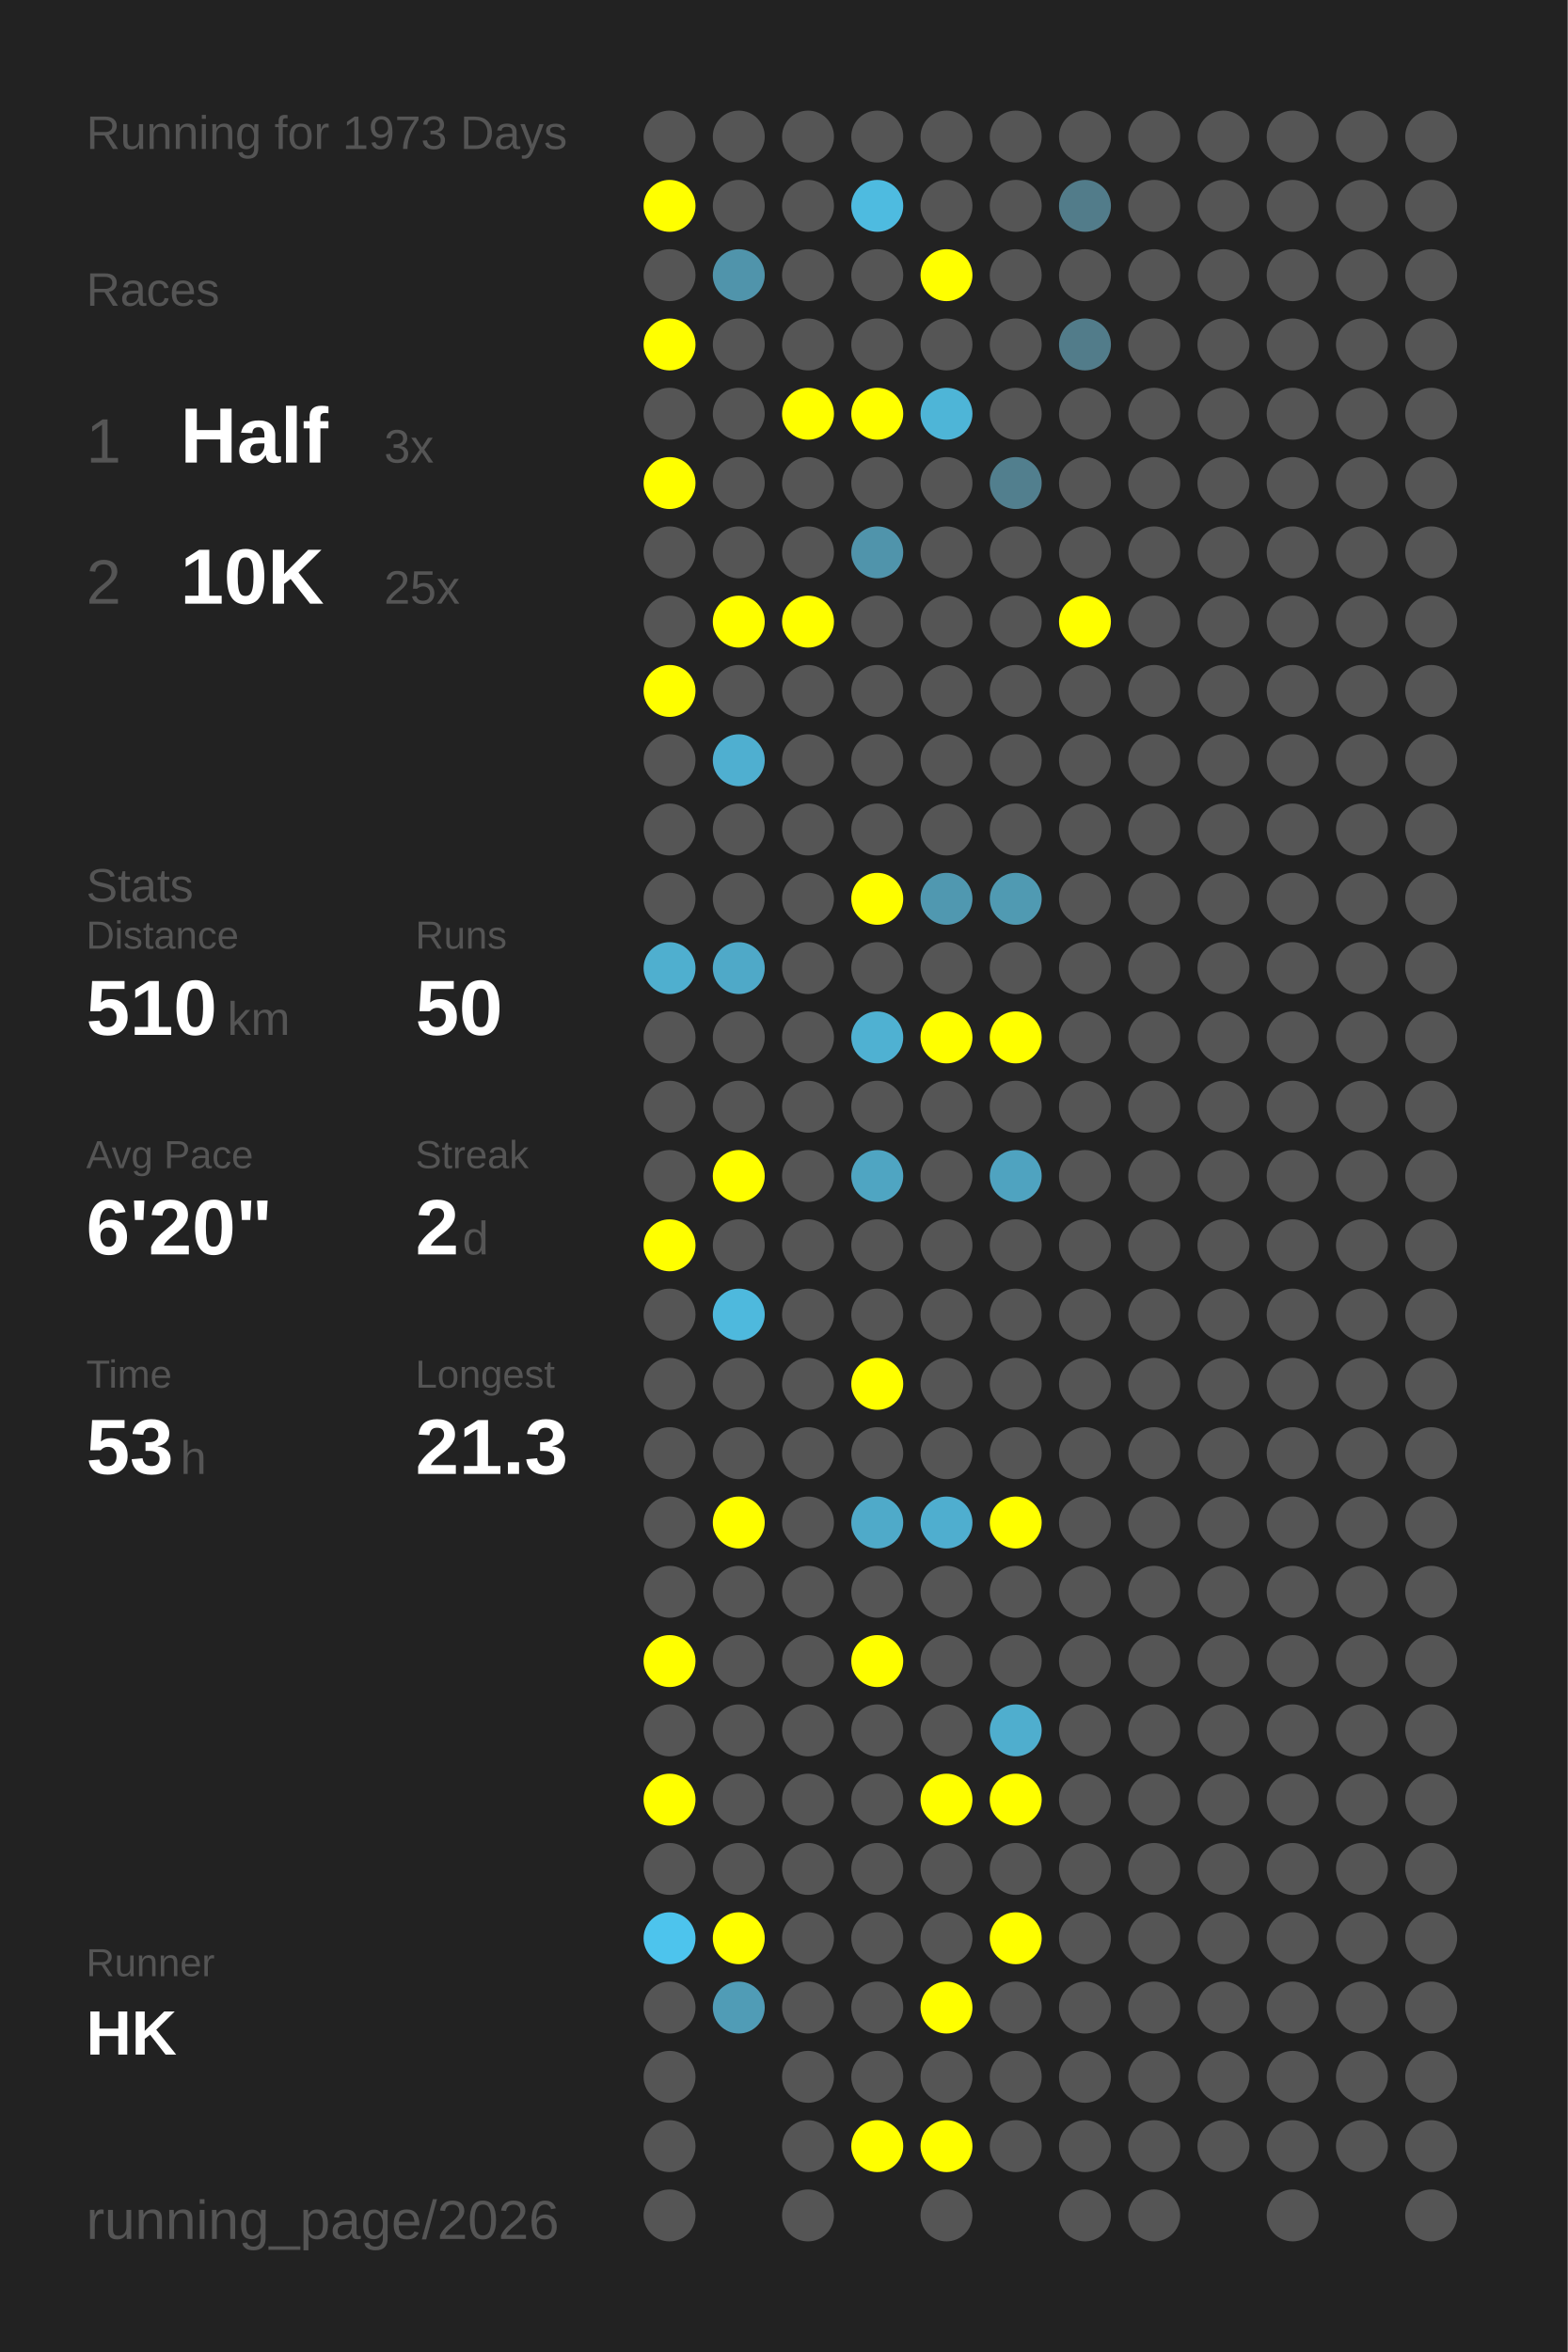
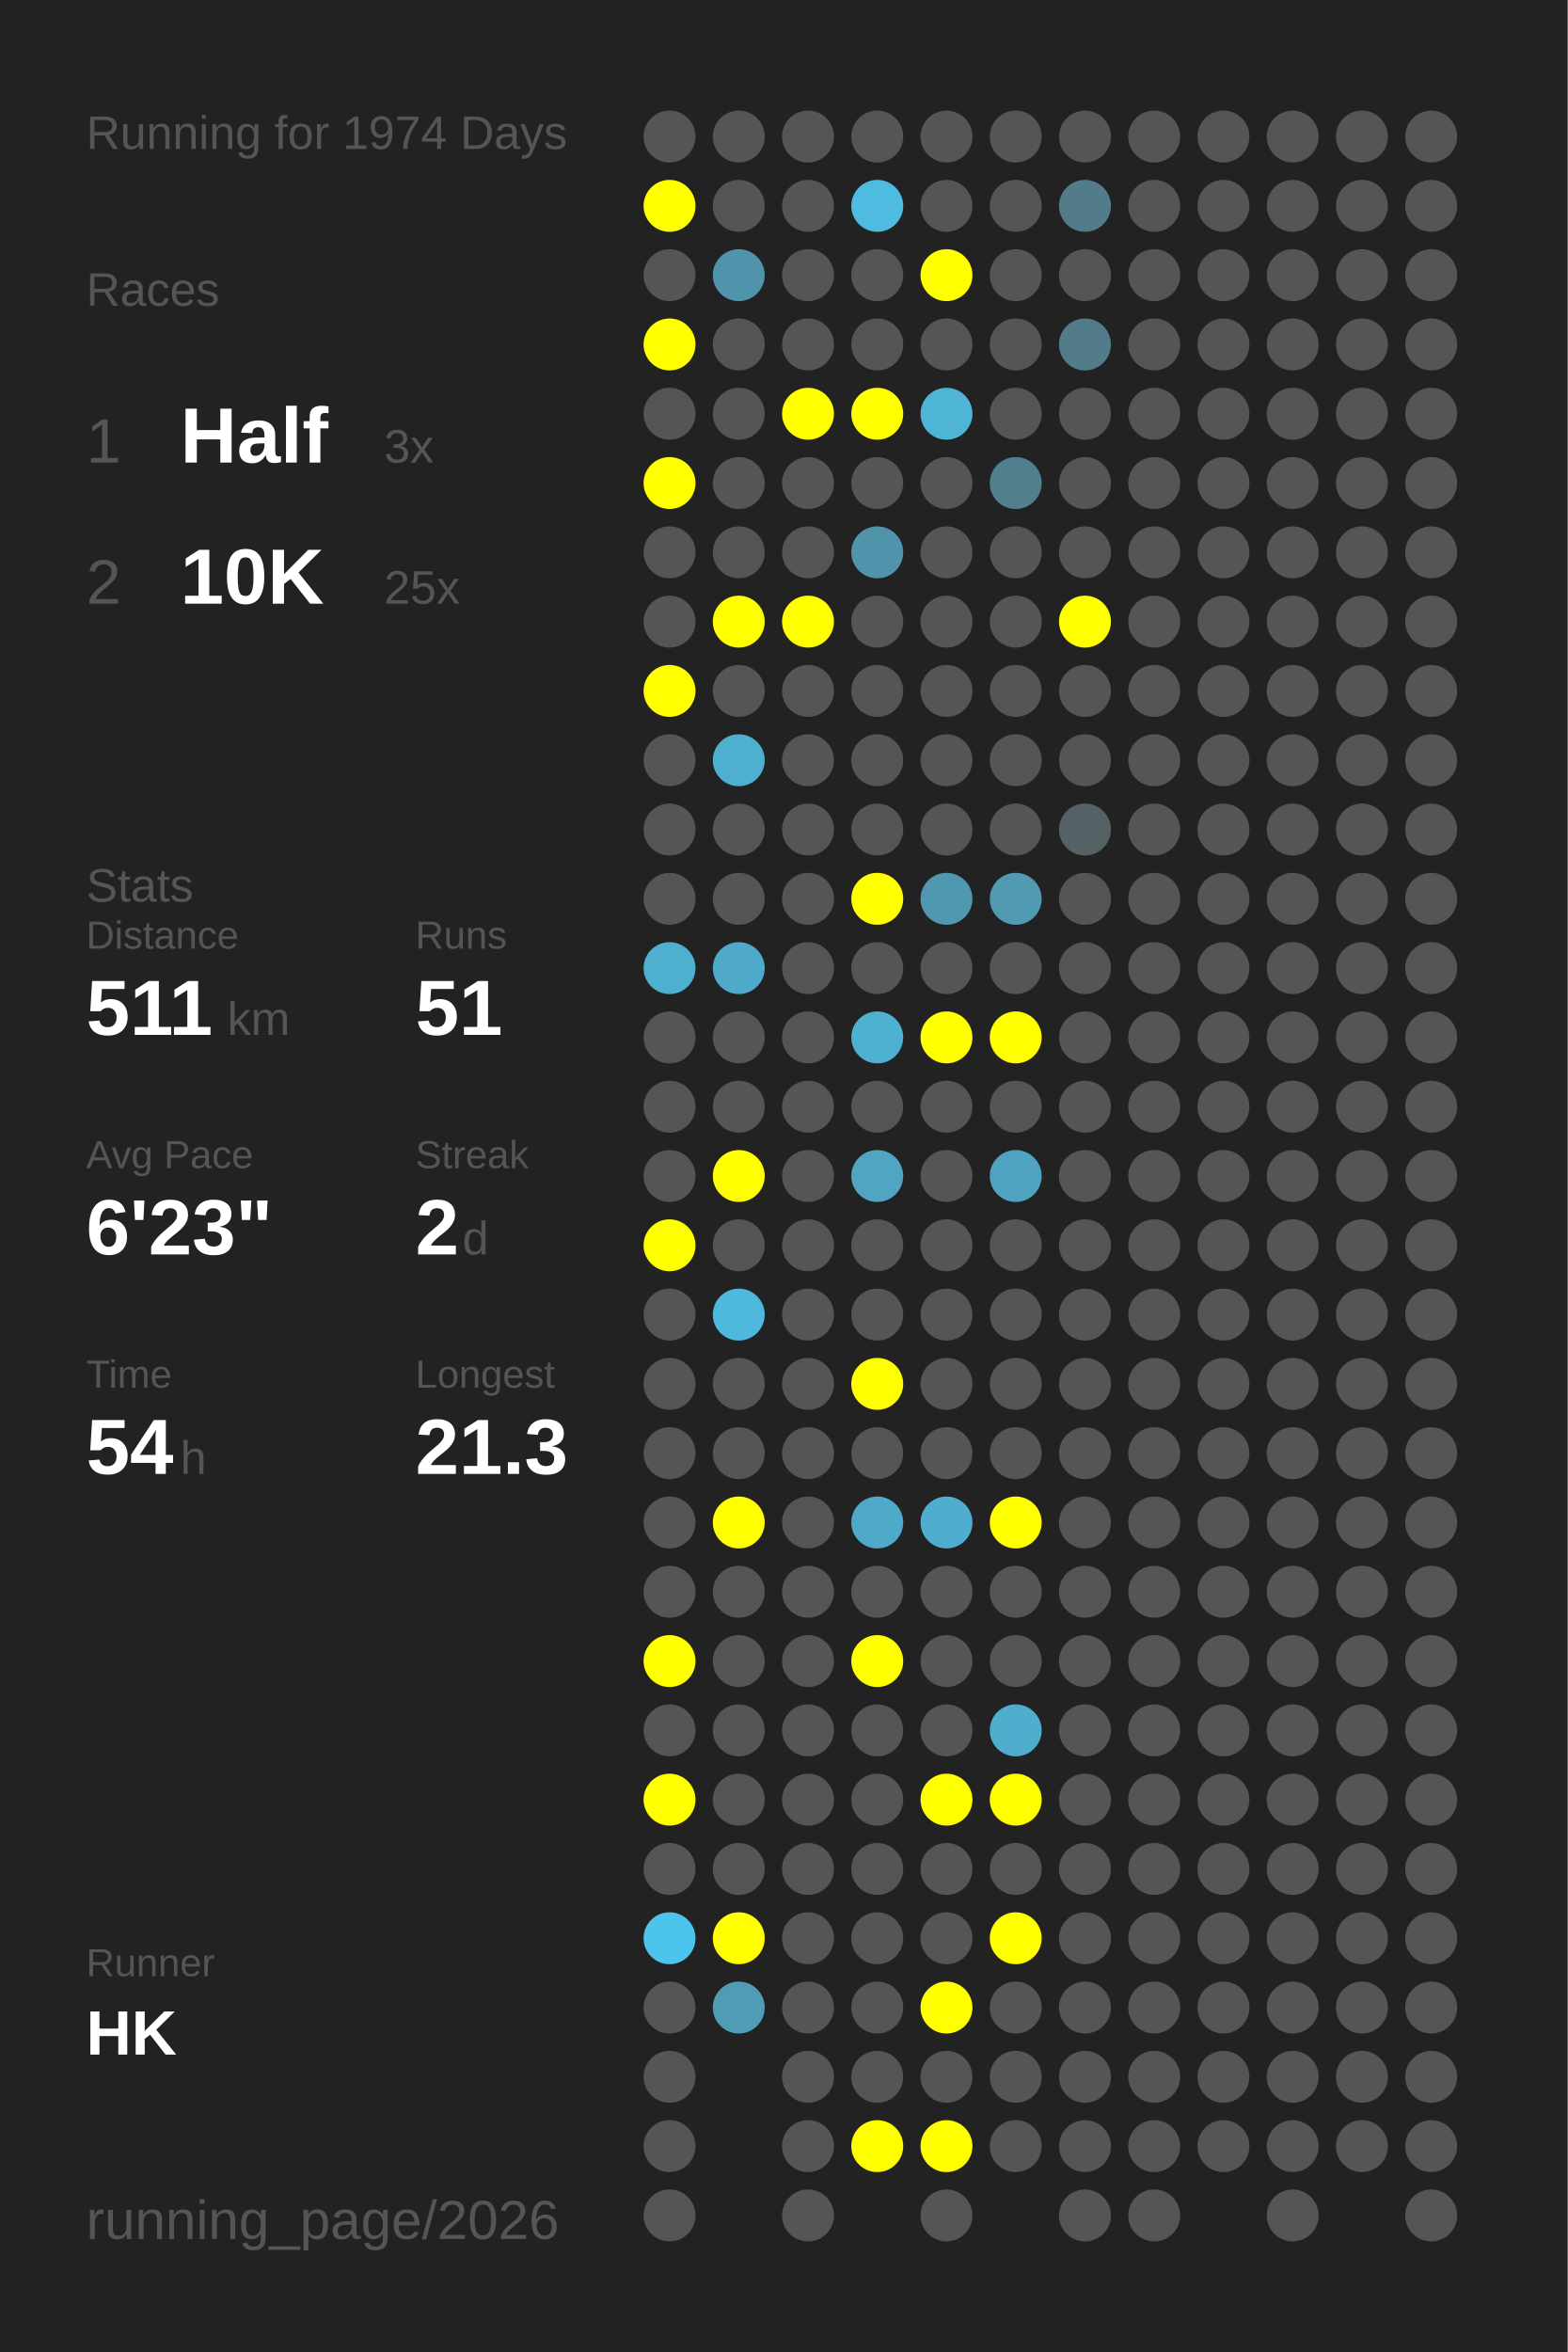
<svg xmlns="http://www.w3.org/2000/svg" baseProfile="full" height="300mm" version="1.1" viewBox="0,0,200,300" width="200mm">
  <defs />
  <rect fill="#222222" height="300" width="200" x="0" y="0" />
-   <text fill="#555555" style="font-size:6px; font-family:Arial;" x="11" y="19">Running for 1973 Days</text>
+   <text fill="#555555" style="font-size:6px; font-family:Arial;" x="11" y="19">Running for 1974 Days</text>
  <text fill="#555555" style="font-size:6px; font-family:Arial;" x="11" y="39">Races</text>
  <text fill="#555555" style="font-size:8px; font-family:Arial;" x="11" y="59">1</text>
  <text fill="#FFFFFF" style="font-size:10px; font-family:Arial; font-weight:bold;" x="23" y="59">Half</text>
  <text fill="#555555" style="font-size:6px; font-family:Arial;" x="49" y="59">3x</text>
  <text fill="#555555" style="font-size:8px; font-family:Arial;" x="11" y="77">2</text>
  <text fill="#FFFFFF" style="font-size:10px; font-family:Arial; font-weight:bold;" x="23" y="77">10K</text>
  <text fill="#555555" style="font-size:6px; font-family:Arial;" x="49" y="77">25x</text>
  <text fill="#555555" style="font-size:6px; font-family:Arial;" x="11" y="115">Stats</text>
  <text fill="#555555" style="font-size:5px; font-family:Arial;" x="11" y="121">Distance</text>
-   <text fill="#FFFFFF" style="font-size:10px; font-family:Arial; font-weight:bold;" x="11" y="132">510</text>
+   <text fill="#FFFFFF" style="font-size:10px; font-family:Arial; font-weight:bold;" x="11" y="132">511</text>
  <text fill="#555555" style="font-size:6px; font-family:Arial;" x="29" y="132">km</text>
  <text fill="#555555" style="font-size:5px; font-family:Arial;" x="53" y="121">Runs</text>
-   <text fill="#FFFFFF" style="font-size:10px; font-family:Arial; font-weight:bold;" x="53" y="132">50</text>
+   <text fill="#FFFFFF" style="font-size:10px; font-family:Arial; font-weight:bold;" x="53" y="132">51</text>
  <text fill="#555555" style="font-size:5px; font-family:Arial;" x="11" y="149">Avg Pace</text>
-   <text fill="#FFFFFF" style="font-size:10px; font-family:Arial; font-weight:bold;" x="11" y="160">6'20"</text>
+   <text fill="#FFFFFF" style="font-size:10px; font-family:Arial; font-weight:bold;" x="11" y="160">6'23"</text>
  <text fill="#555555" style="font-size:5px; font-family:Arial;" x="53" y="149">Streak</text>
  <text fill="#FFFFFF" style="font-size:10px; font-family:Arial; font-weight:bold;" x="53" y="160">2</text>
  <text fill="#555555" style="font-size:6px; font-family:Arial;" x="59" y="160">d</text>
  <text fill="#555555" style="font-size:5px; font-family:Arial;" x="11" y="177">Time</text>
-   <text fill="#FFFFFF" style="font-size:10px; font-family:Arial; font-weight:bold;" x="11" y="188">53</text>
+   <text fill="#FFFFFF" style="font-size:10px; font-family:Arial; font-weight:bold;" x="11" y="188">54</text>
  <text fill="#555555" style="font-size:6px; font-family:Arial;" x="23" y="188">h</text>
  <text fill="#555555" style="font-size:5px; font-family:Arial;" x="53" y="177">Longest</text>
  <text fill="#FFFFFF" style="font-size:10px; font-family:Arial; font-weight:bold;" x="53" y="188">21.3</text>
  <text fill="#555555" style="font-size:5px; font-family:Arial;" x="11" y="252.065">Runner</text>
  <text fill="#FFFFFF" style="font-size:8px; font-family:Arial; font-weight:bold;" x="11" y="262.065">HK</text>
  <text fill="#555555" style="font-size:7px; font-family:Arial;" x="11" y="285.581">running_page/2026</text>
  <circle cx="85.417" cy="17.419" fill="#555555" r="3.312" />
  <circle cx="85.417" cy="26.258" fill="#FFFF00" r="3.312" />
  <circle cx="85.417" cy="35.097" fill="#555555" r="3.312" />
  <circle cx="85.417" cy="43.935" fill="#FFFF00" r="3.312" />
  <circle cx="85.417" cy="52.774" fill="#555555" r="3.312" />
  <circle cx="85.417" cy="61.613" fill="#FFFF00" r="3.312" />
  <circle cx="85.417" cy="70.452" fill="#555555" r="3.312" />
  <circle cx="85.417" cy="79.29" fill="#555555" r="3.312" />
  <circle cx="85.417" cy="88.129" fill="#FFFF00" r="3.312" />
  <circle cx="85.417" cy="96.968" fill="#555555" r="3.312" />
  <circle cx="85.417" cy="105.806" fill="#555555" r="3.312" />
  <circle cx="85.417" cy="114.645" fill="#555555" r="3.312" />
  <circle cx="85.417" cy="123.484" fill="#4fafcf" r="3.312" />
  <circle cx="85.417" cy="132.323" fill="#555555" r="3.312" />
  <circle cx="85.417" cy="141.161" fill="#555555" r="3.312" />
  <circle cx="85.417" cy="150" fill="#555555" r="3.312" />
  <circle cx="85.417" cy="158.839" fill="#FFFF00" r="3.312" />
  <circle cx="85.417" cy="167.677" fill="#555555" r="3.312" />
  <circle cx="85.417" cy="176.516" fill="#555555" r="3.312" />
  <circle cx="85.417" cy="185.355" fill="#555555" r="3.312" />
  <circle cx="85.417" cy="194.194" fill="#555555" r="3.312" />
  <circle cx="85.417" cy="203.032" fill="#555555" r="3.312" />
  <circle cx="85.417" cy="211.871" fill="#FFFF00" r="3.312" />
  <circle cx="85.417" cy="220.71" fill="#555555" r="3.312" />
  <circle cx="85.417" cy="229.548" fill="#FFFF00" r="3.312" />
  <circle cx="85.417" cy="238.387" fill="#555555" r="3.312" />
  <circle cx="85.417" cy="247.226" fill="#4dc4ed" r="3.312" />
  <circle cx="85.417" cy="256.065" fill="#555555" r="3.312" />
  <circle cx="85.417" cy="264.903" fill="#555555" r="3.312" />
  <circle cx="85.417" cy="273.742" fill="#555555" r="3.312" />
  <circle cx="85.417" cy="282.581" fill="#555555" r="3.312" />
  <circle cx="94.25" cy="17.419" fill="#555555" r="3.312" />
  <circle cx="94.25" cy="26.258" fill="#555555" r="3.312" />
  <circle cx="94.25" cy="35.097" fill="#5094ab" r="3.312" />
  <circle cx="94.25" cy="43.935" fill="#555555" r="3.312" />
  <circle cx="94.25" cy="52.774" fill="#555555" r="3.312" />
  <circle cx="94.25" cy="61.613" fill="#555555" r="3.312" />
  <circle cx="94.25" cy="70.452" fill="#555555" r="3.312" />
  <circle cx="94.25" cy="79.29" fill="#FFFF00" r="3.312" />
  <circle cx="94.25" cy="88.129" fill="#555555" r="3.312" />
  <circle cx="94.25" cy="96.968" fill="#4fafd0" r="3.312" />
  <circle cx="94.25" cy="105.806" fill="#555555" r="3.312" />
  <circle cx="94.25" cy="114.645" fill="#555555" r="3.312" />
  <circle cx="94.25" cy="123.484" fill="#4fa9c8" r="3.312" />
  <circle cx="94.25" cy="132.323" fill="#555555" r="3.312" />
  <circle cx="94.25" cy="141.161" fill="#555555" r="3.312" />
  <circle cx="94.25" cy="150" fill="#FFFF00" r="3.312" />
  <circle cx="94.25" cy="158.839" fill="#555555" r="3.312" />
  <circle cx="94.25" cy="167.677" fill="#4eb9dd" r="3.312" />
  <circle cx="94.25" cy="176.516" fill="#555555" r="3.312" />
  <circle cx="94.25" cy="185.355" fill="#555555" r="3.312" />
  <circle cx="94.25" cy="194.194" fill="#FFFF00" r="3.312" />
  <circle cx="94.25" cy="203.032" fill="#555555" r="3.312" />
  <circle cx="94.25" cy="211.871" fill="#555555" r="3.312" />
  <circle cx="94.25" cy="220.71" fill="#555555" r="3.312" />
  <circle cx="94.25" cy="229.548" fill="#555555" r="3.312" />
  <circle cx="94.25" cy="238.387" fill="#555555" r="3.312" />
  <circle cx="94.25" cy="247.226" fill="#FFFF00" r="3.312" />
  <circle cx="94.25" cy="256.065" fill="#509cb6" r="3.312" />
  <circle cx="103.083" cy="17.419" fill="#555555" r="3.312" />
  <circle cx="103.083" cy="26.258" fill="#555555" r="3.312" />
  <circle cx="103.083" cy="35.097" fill="#555555" r="3.312" />
  <circle cx="103.083" cy="43.935" fill="#555555" r="3.312" />
  <circle cx="103.083" cy="52.774" fill="#FFFF00" r="3.312" />
  <circle cx="103.083" cy="61.613" fill="#555555" r="3.312" />
  <circle cx="103.083" cy="70.452" fill="#555555" r="3.312" />
  <circle cx="103.083" cy="79.29" fill="#FFFF00" r="3.312" />
  <circle cx="103.083" cy="88.129" fill="#555555" r="3.312" />
  <circle cx="103.083" cy="96.968" fill="#555555" r="3.312" />
  <circle cx="103.083" cy="105.806" fill="#555555" r="3.312" />
  <circle cx="103.083" cy="114.645" fill="#555555" r="3.312" />
  <circle cx="103.083" cy="123.484" fill="#555555" r="3.312" />
  <circle cx="103.083" cy="132.323" fill="#555555" r="3.312" />
  <circle cx="103.083" cy="141.161" fill="#555555" r="3.312" />
  <circle cx="103.083" cy="150" fill="#555555" r="3.312" />
  <circle cx="103.083" cy="158.839" fill="#555555" r="3.312" />
  <circle cx="103.083" cy="167.677" fill="#555555" r="3.312" />
  <circle cx="103.083" cy="176.516" fill="#555555" r="3.312" />
  <circle cx="103.083" cy="185.355" fill="#555555" r="3.312" />
  <circle cx="103.083" cy="194.194" fill="#555555" r="3.312" />
  <circle cx="103.083" cy="203.032" fill="#555555" r="3.312" />
  <circle cx="103.083" cy="211.871" fill="#555555" r="3.312" />
  <circle cx="103.083" cy="220.71" fill="#555555" r="3.312" />
  <circle cx="103.083" cy="229.548" fill="#555555" r="3.312" />
  <circle cx="103.083" cy="238.387" fill="#555555" r="3.312" />
  <circle cx="103.083" cy="247.226" fill="#555555" r="3.312" />
  <circle cx="103.083" cy="256.065" fill="#555555" r="3.312" />
  <circle cx="103.083" cy="264.903" fill="#555555" r="3.312" />
  <circle cx="103.083" cy="273.742" fill="#555555" r="3.312" />
  <circle cx="103.083" cy="282.581" fill="#555555" r="3.312" />
  <circle cx="111.917" cy="17.419" fill="#555555" r="3.312" />
  <circle cx="111.917" cy="26.258" fill="#4ebbe0" r="3.312" />
  <circle cx="111.917" cy="35.097" fill="#555555" r="3.312" />
  <circle cx="111.917" cy="43.935" fill="#555555" r="3.312" />
  <circle cx="111.917" cy="52.774" fill="#FFFF00" r="3.312" />
  <circle cx="111.917" cy="61.613" fill="#555555" r="3.312" />
  <circle cx="111.917" cy="70.452" fill="#5094ab" r="3.312" />
  <circle cx="111.917" cy="79.29" fill="#555555" r="3.312" />
  <circle cx="111.917" cy="88.129" fill="#555555" r="3.312" />
  <circle cx="111.917" cy="96.968" fill="#555555" r="3.312" />
  <circle cx="111.917" cy="105.806" fill="#555555" r="3.312" />
  <circle cx="111.917" cy="114.645" fill="#FFFF00" r="3.312" />
  <circle cx="111.917" cy="123.484" fill="#555555" r="3.312" />
  <circle cx="111.917" cy="132.323" fill="#4fb1d2" r="3.312" />
  <circle cx="111.917" cy="141.161" fill="#555555" r="3.312" />
  <circle cx="111.917" cy="150" fill="#4fa5c2" r="3.312" />
  <circle cx="111.917" cy="158.839" fill="#555555" r="3.312" />
  <circle cx="111.917" cy="167.677" fill="#555555" r="3.312" />
  <circle cx="111.917" cy="176.516" fill="#FFFF00" r="3.312" />
  <circle cx="111.917" cy="185.355" fill="#555555" r="3.312" />
  <circle cx="111.917" cy="194.194" fill="#4faac9" r="3.312" />
  <circle cx="111.917" cy="203.032" fill="#555555" r="3.312" />
  <circle cx="111.917" cy="211.871" fill="#FFFF00" r="3.312" />
  <circle cx="111.917" cy="220.71" fill="#555555" r="3.312" />
  <circle cx="111.917" cy="229.548" fill="#555555" r="3.312" />
  <circle cx="111.917" cy="238.387" fill="#555555" r="3.312" />
  <circle cx="111.917" cy="247.226" fill="#555555" r="3.312" />
  <circle cx="111.917" cy="256.065" fill="#555555" r="3.312" />
  <circle cx="111.917" cy="264.903" fill="#555555" r="3.312" />
  <circle cx="111.917" cy="273.742" fill="#FFFF00" r="3.312" />
  <circle cx="120.75" cy="17.419" fill="#555555" r="3.312" />
  <circle cx="120.75" cy="26.258" fill="#555555" r="3.312" />
  <circle cx="120.75" cy="35.097" fill="#FFFF00" r="3.312" />
  <circle cx="120.75" cy="43.935" fill="#555555" r="3.312" />
  <circle cx="120.75" cy="52.774" fill="#4eb5d7" r="3.312" />
  <circle cx="120.75" cy="61.613" fill="#555555" r="3.312" />
  <circle cx="120.75" cy="70.452" fill="#555555" r="3.312" />
  <circle cx="120.75" cy="79.29" fill="#555555" r="3.312" />
  <circle cx="120.75" cy="88.129" fill="#555555" r="3.312" />
  <circle cx="120.75" cy="96.968" fill="#555555" r="3.312" />
  <circle cx="120.75" cy="105.806" fill="#555555" r="3.312" />
  <circle cx="120.75" cy="114.645" fill="#5098b0" r="3.312" />
  <circle cx="120.75" cy="123.484" fill="#555555" r="3.312" />
  <circle cx="120.75" cy="132.323" fill="#FFFF00" r="3.312" />
  <circle cx="120.75" cy="141.161" fill="#555555" r="3.312" />
  <circle cx="120.75" cy="150" fill="#555555" r="3.312" />
  <circle cx="120.75" cy="158.839" fill="#555555" r="3.312" />
  <circle cx="120.75" cy="167.677" fill="#555555" r="3.312" />
  <circle cx="120.75" cy="176.516" fill="#555555" r="3.312" />
  <circle cx="120.75" cy="185.355" fill="#555555" r="3.312" />
  <circle cx="120.75" cy="194.194" fill="#4faecf" r="3.312" />
  <circle cx="120.75" cy="203.032" fill="#555555" r="3.312" />
  <circle cx="120.75" cy="211.871" fill="#555555" r="3.312" />
  <circle cx="120.75" cy="220.71" fill="#555555" r="3.312" />
  <circle cx="120.75" cy="229.548" fill="#FFFF00" r="3.312" />
  <circle cx="120.75" cy="238.387" fill="#555555" r="3.312" />
  <circle cx="120.75" cy="247.226" fill="#555555" r="3.312" />
  <circle cx="120.75" cy="256.065" fill="#FFFF00" r="3.312" />
  <circle cx="120.75" cy="264.903" fill="#555555" r="3.312" />
  <circle cx="120.75" cy="273.742" fill="#FFFF00" r="3.312" />
  <circle cx="120.75" cy="282.581" fill="#555555" r="3.312" />
  <circle cx="129.583" cy="17.419" fill="#555555" r="3.312" />
  <circle cx="129.583" cy="26.258" fill="#555555" r="3.312" />
  <circle cx="129.583" cy="35.097" fill="#555555" r="3.312" />
  <circle cx="129.583" cy="43.935" fill="#555555" r="3.312" />
  <circle cx="129.583" cy="52.774" fill="#555555" r="3.312" />
  <circle cx="129.583" cy="61.613" fill="#527f8e" r="3.312" />
  <circle cx="129.583" cy="70.452" fill="#555555" r="3.312" />
  <circle cx="129.583" cy="79.29" fill="#555555" r="3.312" />
  <circle cx="129.583" cy="88.129" fill="#555555" r="3.312" />
  <circle cx="129.583" cy="96.968" fill="#555555" r="3.312" />
  <circle cx="129.583" cy="105.806" fill="#555555" r="3.312" />
  <circle cx="129.583" cy="114.645" fill="#509ab2" r="3.312" />
  <circle cx="129.583" cy="123.484" fill="#555555" r="3.312" />
  <circle cx="129.583" cy="132.323" fill="#FFFF00" r="3.312" />
  <circle cx="129.583" cy="141.161" fill="#555555" r="3.312" />
  <circle cx="129.583" cy="150" fill="#4fa3c0" r="3.312" />
  <circle cx="129.583" cy="158.839" fill="#555555" r="3.312" />
  <circle cx="129.583" cy="167.677" fill="#555555" r="3.312" />
  <circle cx="129.583" cy="176.516" fill="#555555" r="3.312" />
  <circle cx="129.583" cy="185.355" fill="#555555" r="3.312" />
  <circle cx="129.583" cy="194.194" fill="#FFFF00" r="3.312" />
  <circle cx="129.583" cy="203.032" fill="#555555" r="3.312" />
  <circle cx="129.583" cy="211.871" fill="#555555" r="3.312" />
  <circle cx="129.583" cy="220.71" fill="#4faece" r="3.312" />
  <circle cx="129.583" cy="229.548" fill="#FFFF00" r="3.312" />
  <circle cx="129.583" cy="238.387" fill="#555555" r="3.312" />
  <circle cx="129.583" cy="247.226" fill="#FFFF00" r="3.312" />
  <circle cx="129.583" cy="256.065" fill="#555555" r="3.312" />
  <circle cx="129.583" cy="264.903" fill="#555555" r="3.312" />
  <circle cx="129.583" cy="273.742" fill="#555555" r="3.312" />
  <circle cx="138.417" cy="17.419" fill="#555555" r="3.312" />
  <circle cx="138.417" cy="26.258" fill="#527c8a" r="3.312" />
  <circle cx="138.417" cy="35.097" fill="#555555" r="3.312" />
  <circle cx="138.417" cy="43.935" fill="#527c8a" r="3.312" />
  <circle cx="138.417" cy="52.774" fill="#555555" r="3.312" />
  <circle cx="138.417" cy="61.613" fill="#555555" r="3.312" />
  <circle cx="138.417" cy="70.452" fill="#555555" r="3.312" />
  <circle cx="138.417" cy="79.29" fill="#FFFF00" r="3.312" />
  <circle cx="138.417" cy="88.129" fill="#555555" r="3.312" />
  <circle cx="138.417" cy="96.968" fill="#555555" r="3.312" />
-   <circle cx="138.417" cy="105.806" fill="#555555" r="3.312" />
+   <circle cx="138.417" cy="105.806" fill="#546266" r="3.312" />
  <circle cx="138.417" cy="114.645" fill="#555555" r="3.312" />
  <circle cx="138.417" cy="123.484" fill="#555555" r="3.312" />
  <circle cx="138.417" cy="132.323" fill="#555555" r="3.312" />
  <circle cx="138.417" cy="141.161" fill="#555555" r="3.312" />
  <circle cx="138.417" cy="150" fill="#555555" r="3.312" />
  <circle cx="138.417" cy="158.839" fill="#555555" r="3.312" />
  <circle cx="138.417" cy="167.677" fill="#555555" r="3.312" />
  <circle cx="138.417" cy="176.516" fill="#555555" r="3.312" />
  <circle cx="138.417" cy="185.355" fill="#555555" r="3.312" />
  <circle cx="138.417" cy="194.194" fill="#555555" r="3.312" />
  <circle cx="138.417" cy="203.032" fill="#555555" r="3.312" />
  <circle cx="138.417" cy="211.871" fill="#555555" r="3.312" />
  <circle cx="138.417" cy="220.71" fill="#555555" r="3.312" />
  <circle cx="138.417" cy="229.548" fill="#555555" r="3.312" />
  <circle cx="138.417" cy="238.387" fill="#555555" r="3.312" />
  <circle cx="138.417" cy="247.226" fill="#555555" r="3.312" />
  <circle cx="138.417" cy="256.065" fill="#555555" r="3.312" />
  <circle cx="138.417" cy="264.903" fill="#555555" r="3.312" />
  <circle cx="138.417" cy="273.742" fill="#555555" r="3.312" />
  <circle cx="138.417" cy="282.581" fill="#555555" r="3.312" />
  <circle cx="147.25" cy="17.419" fill="#555555" r="3.312" />
  <circle cx="147.25" cy="26.258" fill="#555555" r="3.312" />
  <circle cx="147.25" cy="35.097" fill="#555555" r="3.312" />
  <circle cx="147.25" cy="43.935" fill="#555555" r="3.312" />
  <circle cx="147.25" cy="52.774" fill="#555555" r="3.312" />
  <circle cx="147.25" cy="61.613" fill="#555555" r="3.312" />
  <circle cx="147.25" cy="70.452" fill="#555555" r="3.312" />
  <circle cx="147.25" cy="79.29" fill="#555555" r="3.312" />
  <circle cx="147.25" cy="88.129" fill="#555555" r="3.312" />
  <circle cx="147.25" cy="96.968" fill="#555555" r="3.312" />
  <circle cx="147.25" cy="105.806" fill="#555555" r="3.312" />
  <circle cx="147.25" cy="114.645" fill="#555555" r="3.312" />
  <circle cx="147.25" cy="123.484" fill="#555555" r="3.312" />
  <circle cx="147.25" cy="132.323" fill="#555555" r="3.312" />
  <circle cx="147.25" cy="141.161" fill="#555555" r="3.312" />
  <circle cx="147.25" cy="150" fill="#555555" r="3.312" />
  <circle cx="147.25" cy="158.839" fill="#555555" r="3.312" />
  <circle cx="147.25" cy="167.677" fill="#555555" r="3.312" />
  <circle cx="147.25" cy="176.516" fill="#555555" r="3.312" />
  <circle cx="147.25" cy="185.355" fill="#555555" r="3.312" />
  <circle cx="147.25" cy="194.194" fill="#555555" r="3.312" />
  <circle cx="147.25" cy="203.032" fill="#555555" r="3.312" />
  <circle cx="147.25" cy="211.871" fill="#555555" r="3.312" />
  <circle cx="147.25" cy="220.71" fill="#555555" r="3.312" />
  <circle cx="147.25" cy="229.548" fill="#555555" r="3.312" />
  <circle cx="147.25" cy="238.387" fill="#555555" r="3.312" />
  <circle cx="147.25" cy="247.226" fill="#555555" r="3.312" />
  <circle cx="147.25" cy="256.065" fill="#555555" r="3.312" />
  <circle cx="147.25" cy="264.903" fill="#555555" r="3.312" />
  <circle cx="147.25" cy="273.742" fill="#555555" r="3.312" />
  <circle cx="147.25" cy="282.581" fill="#555555" r="3.312" />
  <circle cx="156.083" cy="17.419" fill="#555555" r="3.312" />
  <circle cx="156.083" cy="26.258" fill="#555555" r="3.312" />
  <circle cx="156.083" cy="35.097" fill="#555555" r="3.312" />
  <circle cx="156.083" cy="43.935" fill="#555555" r="3.312" />
  <circle cx="156.083" cy="52.774" fill="#555555" r="3.312" />
  <circle cx="156.083" cy="61.613" fill="#555555" r="3.312" />
  <circle cx="156.083" cy="70.452" fill="#555555" r="3.312" />
  <circle cx="156.083" cy="79.29" fill="#555555" r="3.312" />
  <circle cx="156.083" cy="88.129" fill="#555555" r="3.312" />
  <circle cx="156.083" cy="96.968" fill="#555555" r="3.312" />
  <circle cx="156.083" cy="105.806" fill="#555555" r="3.312" />
  <circle cx="156.083" cy="114.645" fill="#555555" r="3.312" />
  <circle cx="156.083" cy="123.484" fill="#555555" r="3.312" />
  <circle cx="156.083" cy="132.323" fill="#555555" r="3.312" />
  <circle cx="156.083" cy="141.161" fill="#555555" r="3.312" />
  <circle cx="156.083" cy="150" fill="#555555" r="3.312" />
  <circle cx="156.083" cy="158.839" fill="#555555" r="3.312" />
  <circle cx="156.083" cy="167.677" fill="#555555" r="3.312" />
  <circle cx="156.083" cy="176.516" fill="#555555" r="3.312" />
  <circle cx="156.083" cy="185.355" fill="#555555" r="3.312" />
  <circle cx="156.083" cy="194.194" fill="#555555" r="3.312" />
  <circle cx="156.083" cy="203.032" fill="#555555" r="3.312" />
  <circle cx="156.083" cy="211.871" fill="#555555" r="3.312" />
  <circle cx="156.083" cy="220.71" fill="#555555" r="3.312" />
  <circle cx="156.083" cy="229.548" fill="#555555" r="3.312" />
  <circle cx="156.083" cy="238.387" fill="#555555" r="3.312" />
  <circle cx="156.083" cy="247.226" fill="#555555" r="3.312" />
  <circle cx="156.083" cy="256.065" fill="#555555" r="3.312" />
  <circle cx="156.083" cy="264.903" fill="#555555" r="3.312" />
  <circle cx="156.083" cy="273.742" fill="#555555" r="3.312" />
  <circle cx="164.917" cy="17.419" fill="#555555" r="3.312" />
  <circle cx="164.917" cy="26.258" fill="#555555" r="3.312" />
  <circle cx="164.917" cy="35.097" fill="#555555" r="3.312" />
  <circle cx="164.917" cy="43.935" fill="#555555" r="3.312" />
  <circle cx="164.917" cy="52.774" fill="#555555" r="3.312" />
  <circle cx="164.917" cy="61.613" fill="#555555" r="3.312" />
  <circle cx="164.917" cy="70.452" fill="#555555" r="3.312" />
  <circle cx="164.917" cy="79.29" fill="#555555" r="3.312" />
  <circle cx="164.917" cy="88.129" fill="#555555" r="3.312" />
  <circle cx="164.917" cy="96.968" fill="#555555" r="3.312" />
  <circle cx="164.917" cy="105.806" fill="#555555" r="3.312" />
  <circle cx="164.917" cy="114.645" fill="#555555" r="3.312" />
  <circle cx="164.917" cy="123.484" fill="#555555" r="3.312" />
  <circle cx="164.917" cy="132.323" fill="#555555" r="3.312" />
  <circle cx="164.917" cy="141.161" fill="#555555" r="3.312" />
  <circle cx="164.917" cy="150" fill="#555555" r="3.312" />
  <circle cx="164.917" cy="158.839" fill="#555555" r="3.312" />
  <circle cx="164.917" cy="167.677" fill="#555555" r="3.312" />
  <circle cx="164.917" cy="176.516" fill="#555555" r="3.312" />
  <circle cx="164.917" cy="185.355" fill="#555555" r="3.312" />
  <circle cx="164.917" cy="194.194" fill="#555555" r="3.312" />
  <circle cx="164.917" cy="203.032" fill="#555555" r="3.312" />
  <circle cx="164.917" cy="211.871" fill="#555555" r="3.312" />
  <circle cx="164.917" cy="220.71" fill="#555555" r="3.312" />
  <circle cx="164.917" cy="229.548" fill="#555555" r="3.312" />
  <circle cx="164.917" cy="238.387" fill="#555555" r="3.312" />
  <circle cx="164.917" cy="247.226" fill="#555555" r="3.312" />
  <circle cx="164.917" cy="256.065" fill="#555555" r="3.312" />
  <circle cx="164.917" cy="264.903" fill="#555555" r="3.312" />
  <circle cx="164.917" cy="273.742" fill="#555555" r="3.312" />
  <circle cx="164.917" cy="282.581" fill="#555555" r="3.312" />
  <circle cx="173.75" cy="17.419" fill="#555555" r="3.312" />
  <circle cx="173.75" cy="26.258" fill="#555555" r="3.312" />
  <circle cx="173.75" cy="35.097" fill="#555555" r="3.312" />
  <circle cx="173.75" cy="43.935" fill="#555555" r="3.312" />
  <circle cx="173.75" cy="52.774" fill="#555555" r="3.312" />
  <circle cx="173.75" cy="61.613" fill="#555555" r="3.312" />
  <circle cx="173.75" cy="70.452" fill="#555555" r="3.312" />
  <circle cx="173.75" cy="79.29" fill="#555555" r="3.312" />
  <circle cx="173.75" cy="88.129" fill="#555555" r="3.312" />
  <circle cx="173.75" cy="96.968" fill="#555555" r="3.312" />
  <circle cx="173.75" cy="105.806" fill="#555555" r="3.312" />
  <circle cx="173.75" cy="114.645" fill="#555555" r="3.312" />
  <circle cx="173.75" cy="123.484" fill="#555555" r="3.312" />
  <circle cx="173.75" cy="132.323" fill="#555555" r="3.312" />
  <circle cx="173.75" cy="141.161" fill="#555555" r="3.312" />
  <circle cx="173.75" cy="150" fill="#555555" r="3.312" />
  <circle cx="173.75" cy="158.839" fill="#555555" r="3.312" />
  <circle cx="173.75" cy="167.677" fill="#555555" r="3.312" />
  <circle cx="173.75" cy="176.516" fill="#555555" r="3.312" />
  <circle cx="173.75" cy="185.355" fill="#555555" r="3.312" />
  <circle cx="173.75" cy="194.194" fill="#555555" r="3.312" />
  <circle cx="173.75" cy="203.032" fill="#555555" r="3.312" />
  <circle cx="173.75" cy="211.871" fill="#555555" r="3.312" />
  <circle cx="173.75" cy="220.71" fill="#555555" r="3.312" />
  <circle cx="173.75" cy="229.548" fill="#555555" r="3.312" />
  <circle cx="173.75" cy="238.387" fill="#555555" r="3.312" />
  <circle cx="173.75" cy="247.226" fill="#555555" r="3.312" />
  <circle cx="173.75" cy="256.065" fill="#555555" r="3.312" />
  <circle cx="173.75" cy="264.903" fill="#555555" r="3.312" />
  <circle cx="173.75" cy="273.742" fill="#555555" r="3.312" />
  <circle cx="182.583" cy="17.419" fill="#555555" r="3.312" />
  <circle cx="182.583" cy="26.258" fill="#555555" r="3.312" />
  <circle cx="182.583" cy="35.097" fill="#555555" r="3.312" />
  <circle cx="182.583" cy="43.935" fill="#555555" r="3.312" />
  <circle cx="182.583" cy="52.774" fill="#555555" r="3.312" />
  <circle cx="182.583" cy="61.613" fill="#555555" r="3.312" />
  <circle cx="182.583" cy="70.452" fill="#555555" r="3.312" />
  <circle cx="182.583" cy="79.29" fill="#555555" r="3.312" />
  <circle cx="182.583" cy="88.129" fill="#555555" r="3.312" />
  <circle cx="182.583" cy="96.968" fill="#555555" r="3.312" />
  <circle cx="182.583" cy="105.806" fill="#555555" r="3.312" />
  <circle cx="182.583" cy="114.645" fill="#555555" r="3.312" />
  <circle cx="182.583" cy="123.484" fill="#555555" r="3.312" />
  <circle cx="182.583" cy="132.323" fill="#555555" r="3.312" />
  <circle cx="182.583" cy="141.161" fill="#555555" r="3.312" />
  <circle cx="182.583" cy="150" fill="#555555" r="3.312" />
  <circle cx="182.583" cy="158.839" fill="#555555" r="3.312" />
  <circle cx="182.583" cy="167.677" fill="#555555" r="3.312" />
  <circle cx="182.583" cy="176.516" fill="#555555" r="3.312" />
  <circle cx="182.583" cy="185.355" fill="#555555" r="3.312" />
  <circle cx="182.583" cy="194.194" fill="#555555" r="3.312" />
  <circle cx="182.583" cy="203.032" fill="#555555" r="3.312" />
  <circle cx="182.583" cy="211.871" fill="#555555" r="3.312" />
  <circle cx="182.583" cy="220.71" fill="#555555" r="3.312" />
  <circle cx="182.583" cy="229.548" fill="#555555" r="3.312" />
  <circle cx="182.583" cy="238.387" fill="#555555" r="3.312" />
  <circle cx="182.583" cy="247.226" fill="#555555" r="3.312" />
  <circle cx="182.583" cy="256.065" fill="#555555" r="3.312" />
  <circle cx="182.583" cy="264.903" fill="#555555" r="3.312" />
  <circle cx="182.583" cy="273.742" fill="#555555" r="3.312" />
  <circle cx="182.583" cy="282.581" fill="#555555" r="3.312" />
</svg>
